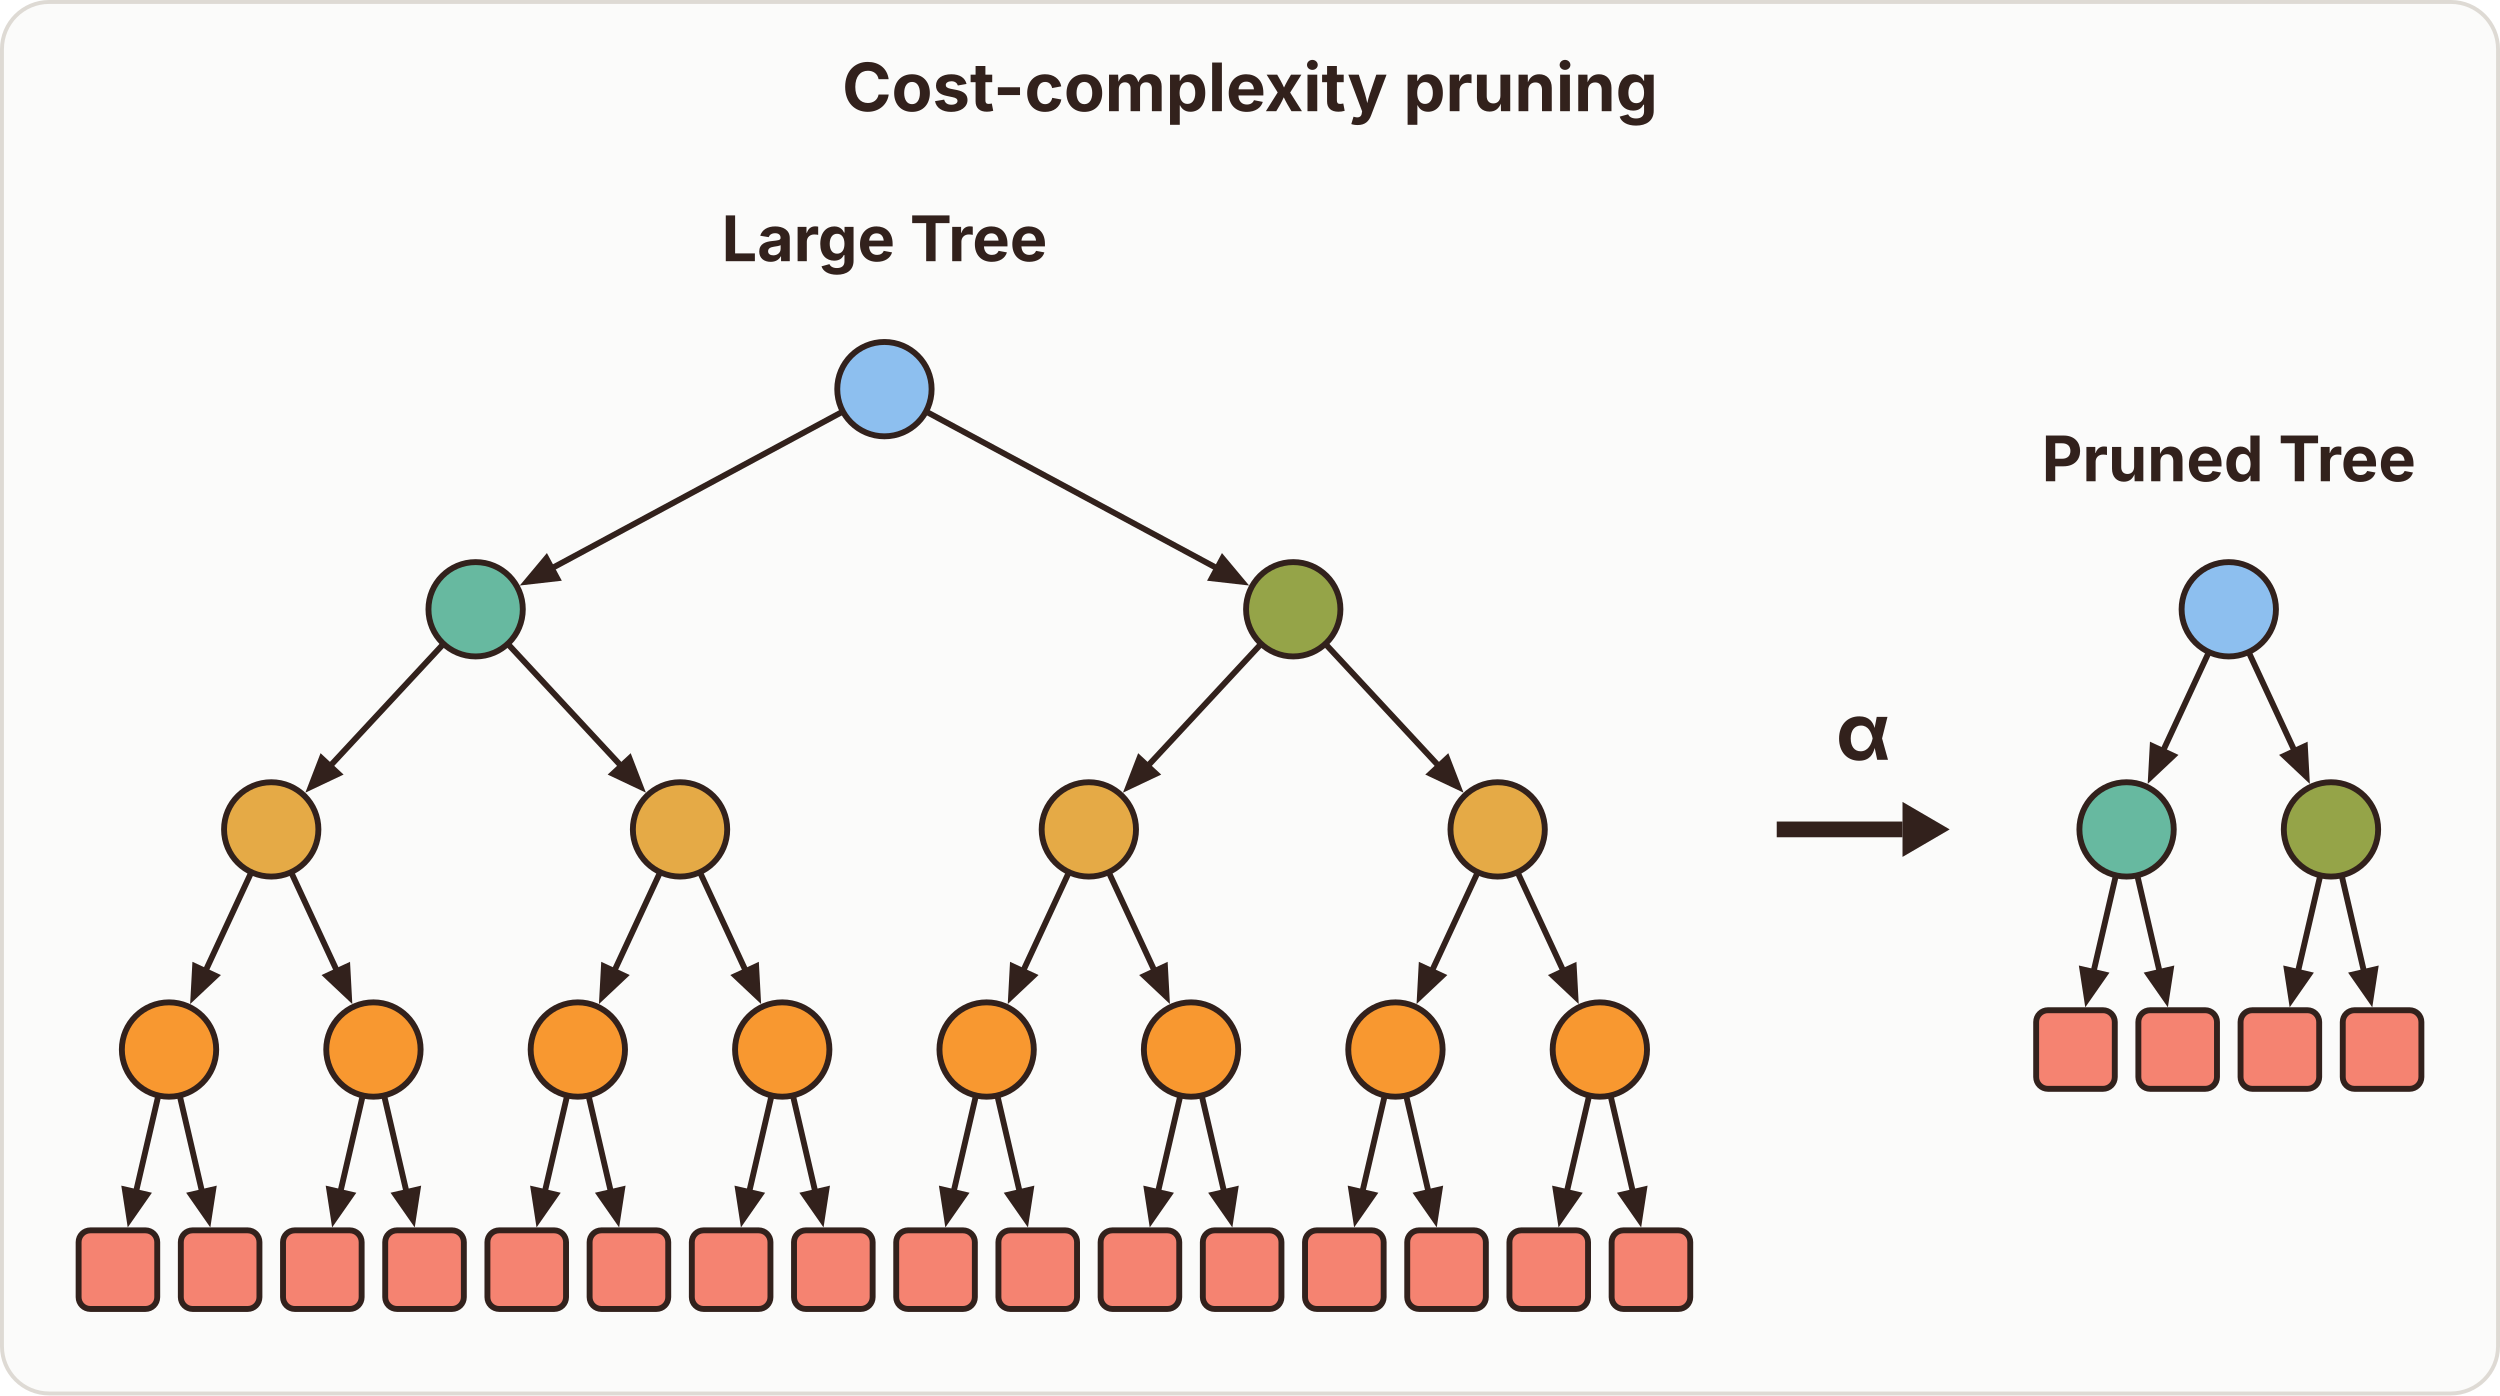
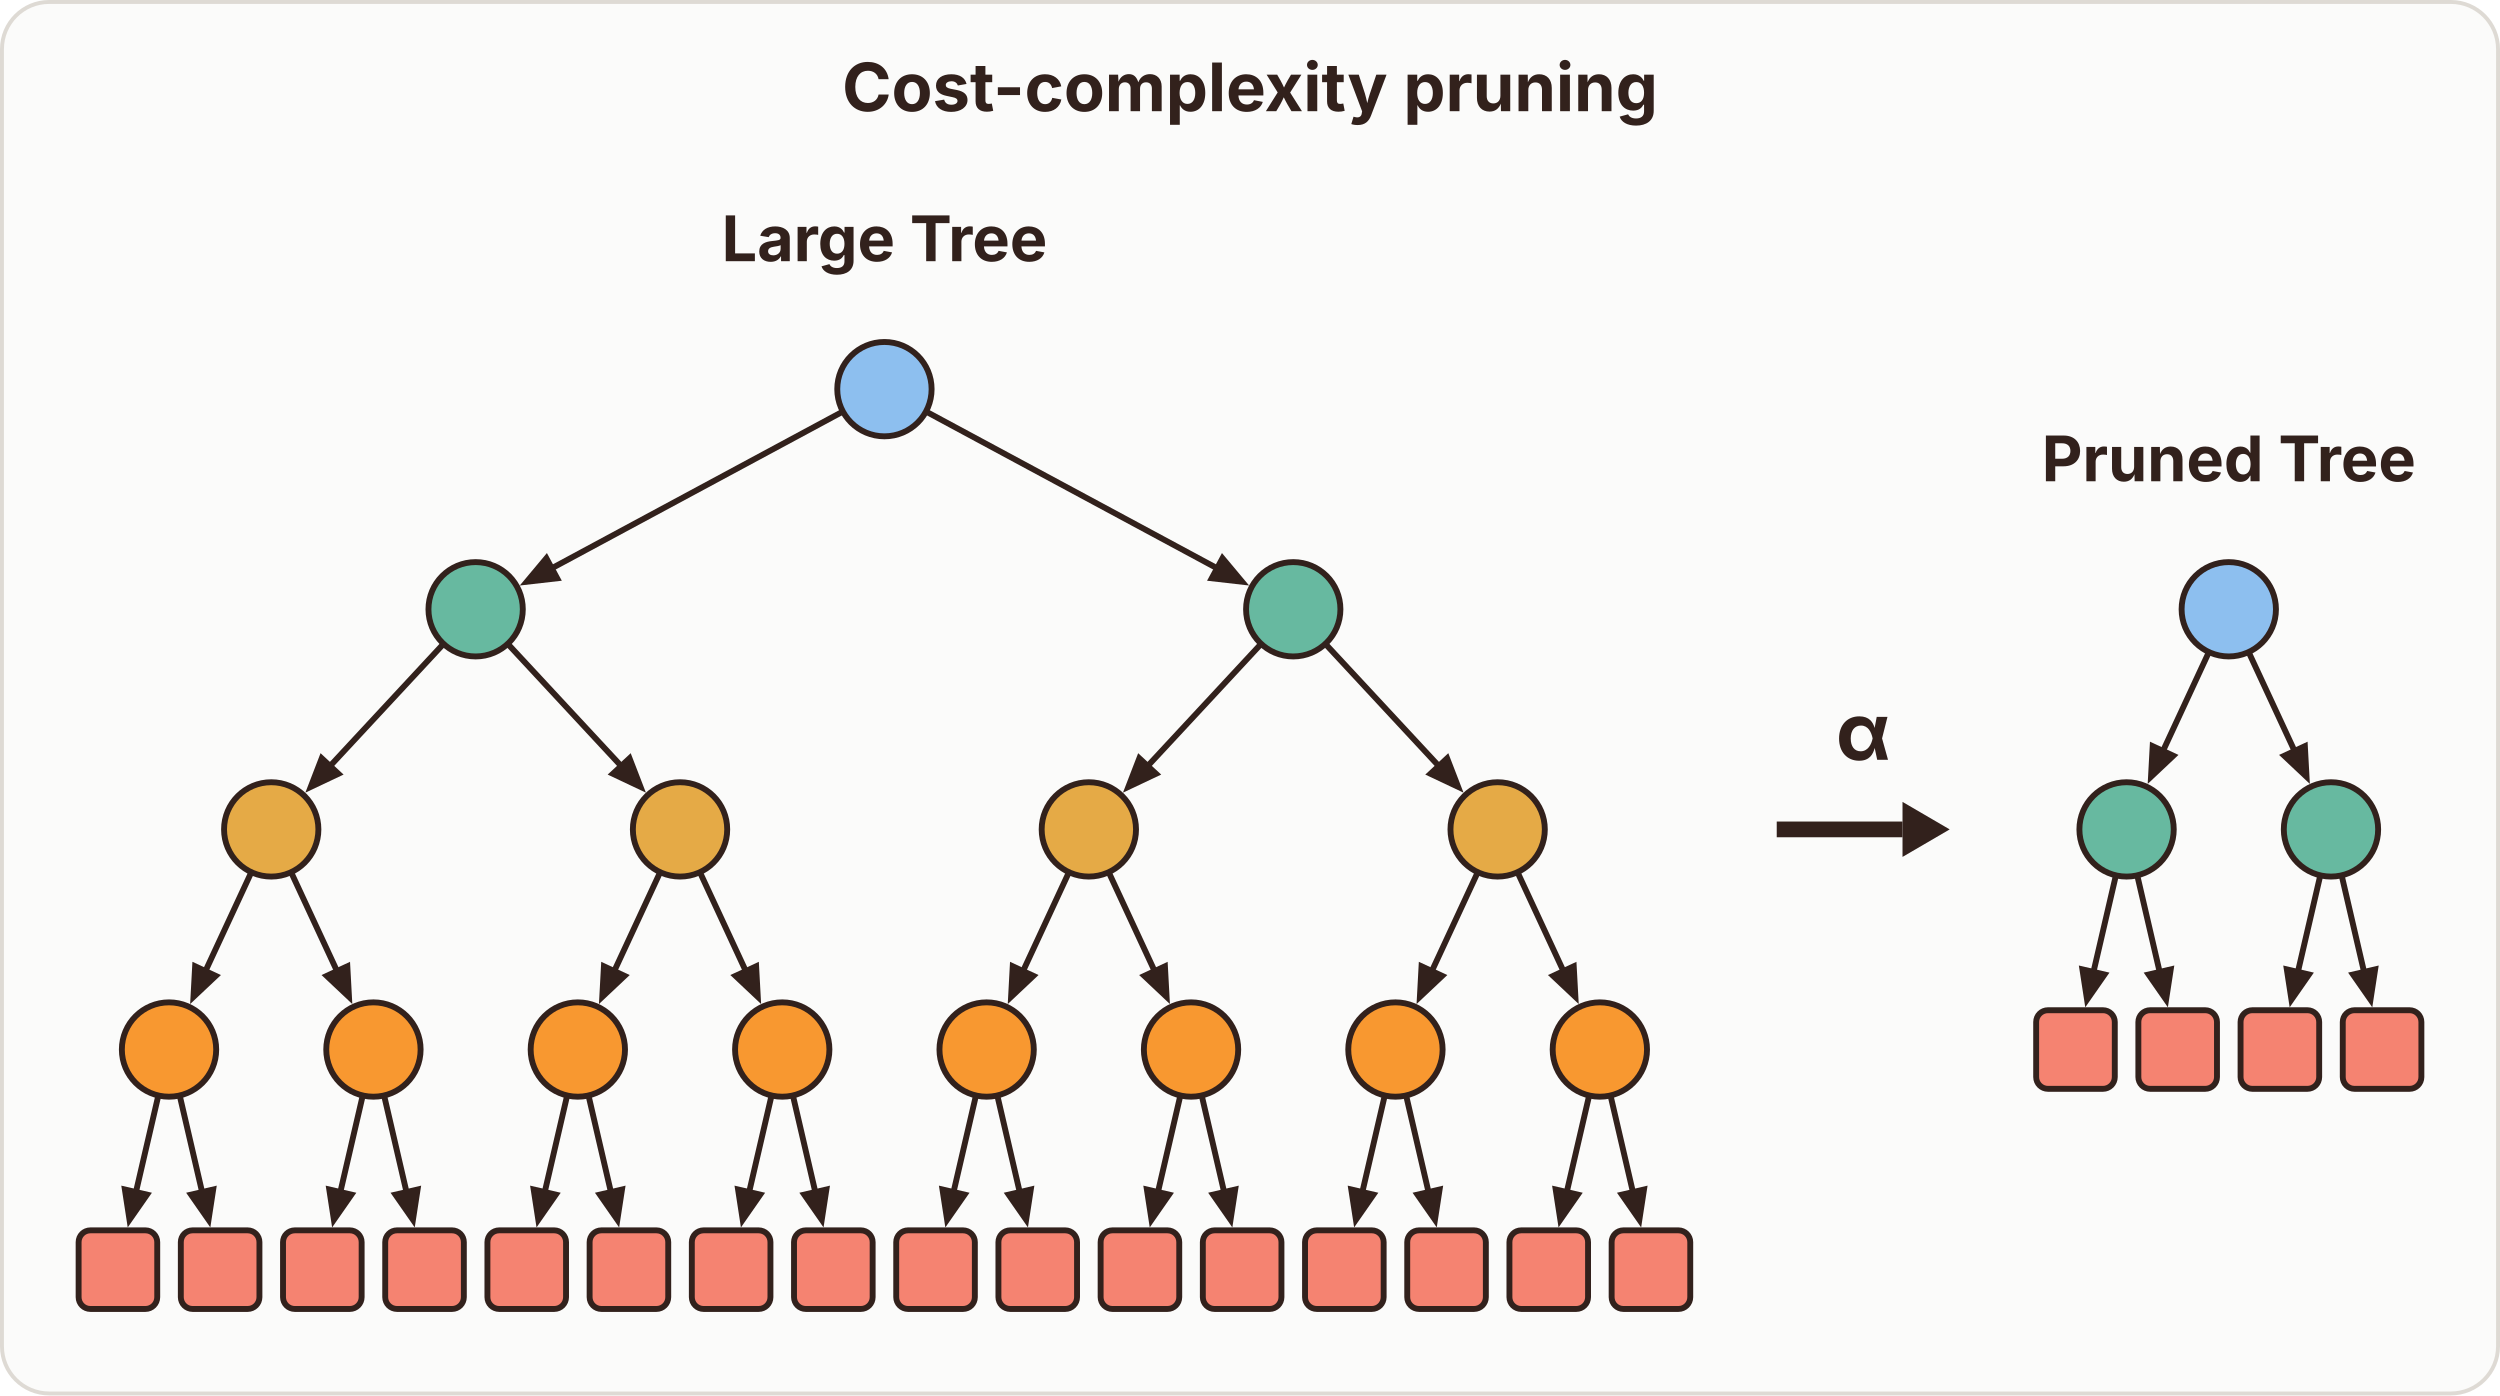
- <svg xmlns="http://www.w3.org/2000/svg" width="636" height="355" viewBox="0 0 636 355" role="img" aria-label="Cost-complexity pruning Panel 1: Large Tree Panel 2: Pruned Tree Panel 1 → panel 2: α Large Tree Binary tree of 31 nodes: 16 leaves Pruned Tree Binary tree of 7 nodes: 4 leaves" font-family="Inter, Liberation Sans, Arial, sans-serif" style="display:block;max-width:none;margin-inline:auto;--color-ink:#202723;--color-ink-2:#5d675f;--color-line:#e3e7e0;--viz-surface:#FFFCF0" data-tutor-diagram="panels">
+ <svg xmlns="http://www.w3.org/2000/svg" width="636" height="355" viewBox="0 0 636 355" role="img" aria-label="Cost-complexity pruning Panel 1: Large Tree Panel 2: Pruned Tree Panel 1 → panel 2: α Binary tree of 31 nodes: 16 leaves Binary tree of 7 nodes: 4 leaves" font-family="Inter, Liberation Sans, Arial, sans-serif" style="display:block;max-width:none;margin-inline:auto;--color-ink:#202723;--color-ink-2:#5d675f;--color-line:#e3e7e0;--viz-surface:#FFFCF0" data-tutor-diagram="panels">
  <rect x="0.5" y="0.5" width="635" height="354" rx="12" fill="var(--viz-surface, #fbfbfa)" stroke="var(--color-line, #dedad4)" />
  <text x="318" y="22.5" fill="var(--color-ink, #32211c)" font-size="17" font-weight="700" text-anchor="middle">
    <tspan x="318" y="28.28">Cost-complexity pruning</tspan>
  </text>
  <g transform="translate(0 39)">
    <text x="225" y="22" fill="var(--color-ink, #32211c)" font-size="16" font-weight="700" text-anchor="middle">
      <tspan x="225" y="27.44">Large Tree</tspan>
    </text>
    <g transform="translate(12 40)" data-tutor-composition-child="0">
      <g>
        <line x1="213" y1="20" x2="129.031" y2="65.214" stroke="#32211C" stroke-width="1.5" stroke-linecap="round" />
        <polygon points="120.226,69.955 127.134,61.692 130.927,68.736" fill="#32211C" data-tutor-arrowhead="" />
      </g>
      <g>
        <line x1="109" y1="76" x2="72.48" y2="115.329" stroke="#32211C" stroke-width="1.5" stroke-linecap="round" />
        <polygon points="65.676,122.657 69.549,112.607 75.411,118.051" fill="#32211C" data-tutor-arrowhead="" />
      </g>
      <g>
        <line x1="57" y1="132" x2="40.58" y2="167.366" stroke="#32211C" stroke-width="1.5" stroke-linecap="round" />
        <polygon points="36.369,176.436 36.952,165.681 44.208,169.05" fill="#32211C" data-tutor-arrowhead="" />
      </g>
      <g>
        <line x1="31" y1="188" x2="22.752" y2="223.528" stroke="#32211C" stroke-width="1.5" stroke-linecap="round" />
        <polygon points="20.491,233.269 18.856,222.624 26.649,224.433" fill="#32211C" data-tutor-arrowhead="" />
      </g>
      <g>
        <line x1="31" y1="188" x2="39.248" y2="223.528" stroke="#32211C" stroke-width="1.5" stroke-linecap="round" />
        <polygon points="41.509,233.269 35.351,224.433 43.144,222.624" fill="#32211C" data-tutor-arrowhead="" />
      </g>
      <g>
        <line x1="57" y1="132" x2="73.42" y2="167.366" stroke="#32211C" stroke-width="1.5" stroke-linecap="round" />
        <polygon points="77.631,176.436 69.792,169.05 77.048,165.681" fill="#32211C" data-tutor-arrowhead="" />
      </g>
      <g>
        <line x1="83" y1="188" x2="74.752" y2="223.528" stroke="#32211C" stroke-width="1.5" stroke-linecap="round" />
        <polygon points="72.491,233.269 70.856,222.624 78.649,224.433" fill="#32211C" data-tutor-arrowhead="" />
      </g>
      <g>
        <line x1="83" y1="188" x2="91.248" y2="223.528" stroke="#32211C" stroke-width="1.5" stroke-linecap="round" />
        <polygon points="93.509,233.269 87.351,224.433 95.144,222.624" fill="#32211C" data-tutor-arrowhead="" />
      </g>
      <g>
        <line x1="109" y1="76" x2="145.52" y2="115.329" stroke="#32211C" stroke-width="1.5" stroke-linecap="round" />
        <polygon points="152.324,122.657 142.589,118.051 148.451,112.607" fill="#32211C" data-tutor-arrowhead="" />
      </g>
      <g>
        <line x1="161" y1="132" x2="144.58" y2="167.366" stroke="#32211C" stroke-width="1.5" stroke-linecap="round" />
        <polygon points="140.369,176.436 140.952,165.681 148.208,169.05" fill="#32211C" data-tutor-arrowhead="" />
      </g>
      <g>
        <line x1="135" y1="188" x2="126.752" y2="223.528" stroke="#32211C" stroke-width="1.5" stroke-linecap="round" />
        <polygon points="124.491,233.269 122.856,222.624 130.649,224.433" fill="#32211C" data-tutor-arrowhead="" />
      </g>
      <g>
        <line x1="135" y1="188" x2="143.248" y2="223.528" stroke="#32211C" stroke-width="1.5" stroke-linecap="round" />
        <polygon points="145.509,233.269 139.351,224.433 147.144,222.624" fill="#32211C" data-tutor-arrowhead="" />
      </g>
      <g>
        <line x1="161" y1="132" x2="177.42" y2="167.366" stroke="#32211C" stroke-width="1.5" stroke-linecap="round" />
        <polygon points="181.631,176.436 173.792,169.05 181.048,165.681" fill="#32211C" data-tutor-arrowhead="" />
      </g>
      <g>
        <line x1="187" y1="188" x2="178.752" y2="223.528" stroke="#32211C" stroke-width="1.5" stroke-linecap="round" />
        <polygon points="176.491,233.269 174.856,222.624 182.649,224.433" fill="#32211C" data-tutor-arrowhead="" />
      </g>
      <g>
        <line x1="187" y1="188" x2="195.248" y2="223.528" stroke="#32211C" stroke-width="1.5" stroke-linecap="round" />
        <polygon points="197.509,233.269 191.351,224.433 199.144,222.624" fill="#32211C" data-tutor-arrowhead="" />
      </g>
      <g>
        <line x1="213" y1="20" x2="296.969" y2="65.214" stroke="#32211C" stroke-width="1.5" stroke-linecap="round" />
        <polygon points="305.774,69.955 295.073,68.736 298.866,61.692" fill="#32211C" data-tutor-arrowhead="" />
      </g>
      <g>
        <line x1="317" y1="76" x2="280.48" y2="115.329" stroke="#32211C" stroke-width="1.5" stroke-linecap="round" />
        <polygon points="273.676,122.657 277.549,112.607 283.411,118.051" fill="#32211C" data-tutor-arrowhead="" />
      </g>
      <g>
        <line x1="265" y1="132" x2="248.58" y2="167.366" stroke="#32211C" stroke-width="1.5" stroke-linecap="round" />
        <polygon points="244.369,176.436 244.952,165.681 252.208,169.05" fill="#32211C" data-tutor-arrowhead="" />
      </g>
      <g>
        <line x1="239" y1="188" x2="230.752" y2="223.528" stroke="#32211C" stroke-width="1.5" stroke-linecap="round" />
        <polygon points="228.491,233.269 226.856,222.624 234.649,224.433" fill="#32211C" data-tutor-arrowhead="" />
      </g>
      <g>
        <line x1="239" y1="188" x2="247.248" y2="223.528" stroke="#32211C" stroke-width="1.5" stroke-linecap="round" />
        <polygon points="249.509,233.269 243.351,224.433 251.144,222.624" fill="#32211C" data-tutor-arrowhead="" />
      </g>
      <g>
        <line x1="265" y1="132" x2="281.42" y2="167.366" stroke="#32211C" stroke-width="1.5" stroke-linecap="round" />
        <polygon points="285.631,176.436 277.792,169.05 285.048,165.681" fill="#32211C" data-tutor-arrowhead="" />
      </g>
      <g>
        <line x1="291" y1="188" x2="282.752" y2="223.528" stroke="#32211C" stroke-width="1.5" stroke-linecap="round" />
        <polygon points="280.491,233.269 278.856,222.624 286.649,224.433" fill="#32211C" data-tutor-arrowhead="" />
      </g>
      <g>
        <line x1="291" y1="188" x2="299.248" y2="223.528" stroke="#32211C" stroke-width="1.5" stroke-linecap="round" />
        <polygon points="301.509,233.269 295.351,224.433 303.144,222.624" fill="#32211C" data-tutor-arrowhead="" />
      </g>
      <g>
        <line x1="317" y1="76" x2="353.52" y2="115.329" stroke="#32211C" stroke-width="1.5" stroke-linecap="round" />
        <polygon points="360.324,122.657 350.589,118.051 356.451,112.607" fill="#32211C" data-tutor-arrowhead="" />
      </g>
      <g>
        <line x1="369" y1="132" x2="352.58" y2="167.366" stroke="#32211C" stroke-width="1.5" stroke-linecap="round" />
        <polygon points="348.369,176.436 348.952,165.681 356.208,169.05" fill="#32211C" data-tutor-arrowhead="" />
      </g>
      <g>
        <line x1="343" y1="188" x2="334.752" y2="223.528" stroke="#32211C" stroke-width="1.5" stroke-linecap="round" />
        <polygon points="332.491,233.269 330.856,222.624 338.649,224.433" fill="#32211C" data-tutor-arrowhead="" />
      </g>
      <g>
        <line x1="343" y1="188" x2="351.248" y2="223.528" stroke="#32211C" stroke-width="1.5" stroke-linecap="round" />
        <polygon points="353.509,233.269 347.351,224.433 355.144,222.624" fill="#32211C" data-tutor-arrowhead="" />
      </g>
      <g>
        <line x1="369" y1="132" x2="385.42" y2="167.366" stroke="#32211C" stroke-width="1.5" stroke-linecap="round" />
        <polygon points="389.631,176.436 381.792,169.05 389.048,165.681" fill="#32211C" data-tutor-arrowhead="" />
      </g>
      <g>
        <line x1="395" y1="188" x2="386.752" y2="223.528" stroke="#32211C" stroke-width="1.5" stroke-linecap="round" />
        <polygon points="384.491,233.269 382.856,222.624 390.649,224.433" fill="#32211C" data-tutor-arrowhead="" />
      </g>
      <g>
        <line x1="395" y1="188" x2="403.248" y2="223.528" stroke="#32211C" stroke-width="1.5" stroke-linecap="round" />
        <polygon points="405.509,233.269 399.351,224.433 407.144,222.624" fill="#32211C" data-tutor-arrowhead="" />
      </g>
      <circle cx="213" cy="20" r="12" fill="#8DBFEF" stroke="#32211C" stroke-width="1.5" data-tutor-node="n0" data-tutor-dot="internal" />
      <circle cx="109" cy="76" r="12" fill="#67B9A0" stroke="#32211C" stroke-width="1.5" data-tutor-node="n1" data-tutor-dot="internal" />
      <circle cx="57" cy="132" r="12" fill="#E5AA46" stroke="#32211C" stroke-width="1.5" data-tutor-node="n3" data-tutor-dot="internal" />
      <circle cx="31" cy="188" r="12" fill="#F89830" stroke="#32211C" stroke-width="1.5" data-tutor-node="n7" data-tutor-dot="internal" />
      <rect x="8" y="234" width="20" height="20" rx="3" fill="#F58371" stroke="#32211C" stroke-width="1.5" data-tutor-node="n15" data-tutor-dot="leaf" />
      <rect x="34" y="234" width="20" height="20" rx="3" fill="#F58371" stroke="#32211C" stroke-width="1.5" data-tutor-node="n16" data-tutor-dot="leaf" />
      <circle cx="83" cy="188" r="12" fill="#F89830" stroke="#32211C" stroke-width="1.5" data-tutor-node="n8" data-tutor-dot="internal" />
      <rect x="60" y="234" width="20" height="20" rx="3" fill="#F58371" stroke="#32211C" stroke-width="1.5" data-tutor-node="n17" data-tutor-dot="leaf" />
      <rect x="86" y="234" width="20" height="20" rx="3" fill="#F58371" stroke="#32211C" stroke-width="1.5" data-tutor-node="n18" data-tutor-dot="leaf" />
      <circle cx="161" cy="132" r="12" fill="#E5AA46" stroke="#32211C" stroke-width="1.5" data-tutor-node="n4" data-tutor-dot="internal" />
      <circle cx="135" cy="188" r="12" fill="#F89830" stroke="#32211C" stroke-width="1.5" data-tutor-node="n9" data-tutor-dot="internal" />
      <rect x="112" y="234" width="20" height="20" rx="3" fill="#F58371" stroke="#32211C" stroke-width="1.5" data-tutor-node="n19" data-tutor-dot="leaf" />
      <rect x="138" y="234" width="20" height="20" rx="3" fill="#F58371" stroke="#32211C" stroke-width="1.5" data-tutor-node="n20" data-tutor-dot="leaf" />
      <circle cx="187" cy="188" r="12" fill="#F89830" stroke="#32211C" stroke-width="1.5" data-tutor-node="n10" data-tutor-dot="internal" />
      <rect x="164" y="234" width="20" height="20" rx="3" fill="#F58371" stroke="#32211C" stroke-width="1.5" data-tutor-node="n21" data-tutor-dot="leaf" />
      <rect x="190" y="234" width="20" height="20" rx="3" fill="#F58371" stroke="#32211C" stroke-width="1.5" data-tutor-node="n22" data-tutor-dot="leaf" />
-       <circle cx="317" cy="76" r="12" fill="#95A448" stroke="#32211C" stroke-width="1.5" data-tutor-node="n2" data-tutor-dot="internal" />
+       <circle cx="317" cy="76" r="12" fill="#67B9A0" stroke="#32211C" stroke-width="1.5" data-tutor-node="n2" data-tutor-dot="internal" />
      <circle cx="265" cy="132" r="12" fill="#E5AA46" stroke="#32211C" stroke-width="1.5" data-tutor-node="n5" data-tutor-dot="internal" />
      <circle cx="239" cy="188" r="12" fill="#F89830" stroke="#32211C" stroke-width="1.5" data-tutor-node="n11" data-tutor-dot="internal" />
      <rect x="216" y="234" width="20" height="20" rx="3" fill="#F58371" stroke="#32211C" stroke-width="1.5" data-tutor-node="n23" data-tutor-dot="leaf" />
      <rect x="242" y="234" width="20" height="20" rx="3" fill="#F58371" stroke="#32211C" stroke-width="1.5" data-tutor-node="n24" data-tutor-dot="leaf" />
      <circle cx="291" cy="188" r="12" fill="#F89830" stroke="#32211C" stroke-width="1.5" data-tutor-node="n12" data-tutor-dot="internal" />
      <rect x="268" y="234" width="20" height="20" rx="3" fill="#F58371" stroke="#32211C" stroke-width="1.5" data-tutor-node="n25" data-tutor-dot="leaf" />
      <rect x="294" y="234" width="20" height="20" rx="3" fill="#F58371" stroke="#32211C" stroke-width="1.5" data-tutor-node="n26" data-tutor-dot="leaf" />
      <circle cx="369" cy="132" r="12" fill="#E5AA46" stroke="#32211C" stroke-width="1.5" data-tutor-node="n6" data-tutor-dot="internal" />
      <circle cx="343" cy="188" r="12" fill="#F89830" stroke="#32211C" stroke-width="1.5" data-tutor-node="n13" data-tutor-dot="internal" />
      <rect x="320" y="234" width="20" height="20" rx="3" fill="#F58371" stroke="#32211C" stroke-width="1.5" data-tutor-node="n27" data-tutor-dot="leaf" />
      <rect x="346" y="234" width="20" height="20" rx="3" fill="#F58371" stroke="#32211C" stroke-width="1.5" data-tutor-node="n28" data-tutor-dot="leaf" />
      <circle cx="395" cy="188" r="12" fill="#F89830" stroke="#32211C" stroke-width="1.5" data-tutor-node="n14" data-tutor-dot="internal" />
      <rect x="372" y="234" width="20" height="20" rx="3" fill="#F58371" stroke="#32211C" stroke-width="1.5" data-tutor-node="n29" data-tutor-dot="leaf" />
      <rect x="398" y="234" width="20" height="20" rx="3" fill="#F58371" stroke="#32211C" stroke-width="1.5" data-tutor-node="n30" data-tutor-dot="leaf" />
    </g>
    <text x="567" y="78" fill="var(--color-ink, #32211c)" font-size="16" font-weight="700" text-anchor="middle">
      <tspan x="567" y="83.44">Pruned Tree</tspan>
    </text>
    <g transform="translate(510 96)" data-tutor-composition-child="1">
      <g>
        <line x1="57" y1="20" x2="40.58" y2="55.366" stroke="#32211C" stroke-width="1.5" stroke-linecap="round" />
        <polygon points="36.369,64.436 36.952,53.681 44.208,57.05" fill="#32211C" data-tutor-arrowhead="" />
      </g>
      <g>
        <line x1="31" y1="76" x2="22.752" y2="111.528" stroke="#32211C" stroke-width="1.5" stroke-linecap="round" />
        <polygon points="20.491,121.269 18.856,110.624 26.649,112.433" fill="#32211C" data-tutor-arrowhead="" />
      </g>
      <g>
        <line x1="31" y1="76" x2="39.248" y2="111.528" stroke="#32211C" stroke-width="1.5" stroke-linecap="round" />
        <polygon points="41.509,121.269 35.351,112.433 43.144,110.624" fill="#32211C" data-tutor-arrowhead="" />
      </g>
      <g>
        <line x1="57" y1="20" x2="73.42" y2="55.366" stroke="#32211C" stroke-width="1.5" stroke-linecap="round" />
        <polygon points="77.631,64.436 69.792,57.05 77.048,53.681" fill="#32211C" data-tutor-arrowhead="" />
      </g>
      <g>
        <line x1="83" y1="76" x2="74.752" y2="111.528" stroke="#32211C" stroke-width="1.5" stroke-linecap="round" />
        <polygon points="72.491,121.269 70.856,110.624 78.649,112.433" fill="#32211C" data-tutor-arrowhead="" />
      </g>
      <g>
        <line x1="83" y1="76" x2="91.248" y2="111.528" stroke="#32211C" stroke-width="1.5" stroke-linecap="round" />
        <polygon points="93.509,121.269 87.351,112.433 95.144,110.624" fill="#32211C" data-tutor-arrowhead="" />
      </g>
      <circle cx="57" cy="20" r="12" fill="#8DBFEF" stroke="#32211C" stroke-width="1.5" data-tutor-node="n0" data-tutor-dot="internal" />
      <circle cx="31" cy="76" r="12" fill="#67B9A0" stroke="#32211C" stroke-width="1.5" data-tutor-node="n1" data-tutor-dot="internal" />
      <rect x="8" y="122" width="20" height="20" rx="3" fill="#F58371" stroke="#32211C" stroke-width="1.5" data-tutor-node="n3" data-tutor-dot="leaf" />
      <rect x="34" y="122" width="20" height="20" rx="3" fill="#F58371" stroke="#32211C" stroke-width="1.5" data-tutor-node="n4" data-tutor-dot="leaf" />
-       <circle cx="83" cy="76" r="12" fill="#95A448" stroke="#32211C" stroke-width="1.5" data-tutor-node="n2" data-tutor-dot="internal" />
+       <circle cx="83" cy="76" r="12" fill="#67B9A0" stroke="#32211C" stroke-width="1.5" data-tutor-node="n2" data-tutor-dot="internal" />
      <rect x="60" y="122" width="20" height="20" rx="3" fill="#F58371" stroke="#32211C" stroke-width="1.5" data-tutor-node="n5" data-tutor-dot="leaf" />
      <rect x="86" y="122" width="20" height="20" rx="3" fill="#F58371" stroke="#32211C" stroke-width="1.5" data-tutor-node="n6" data-tutor-dot="leaf" />
    </g>
    <g data-tutor-panel-link="">
      <line x1="452" y1="172" x2="484" y2="172" stroke="#32211C" stroke-width="4" />
      <polygon points="496,172 484,165 484,179" fill="#32211C" />
    </g>
    <text x="474" y="147.5" fill="var(--color-ink, #32211c)" font-size="20" font-weight="700" text-anchor="middle">
      <tspan x="474" y="154.3">α</tspan>
    </text>
  </g>
</svg>
